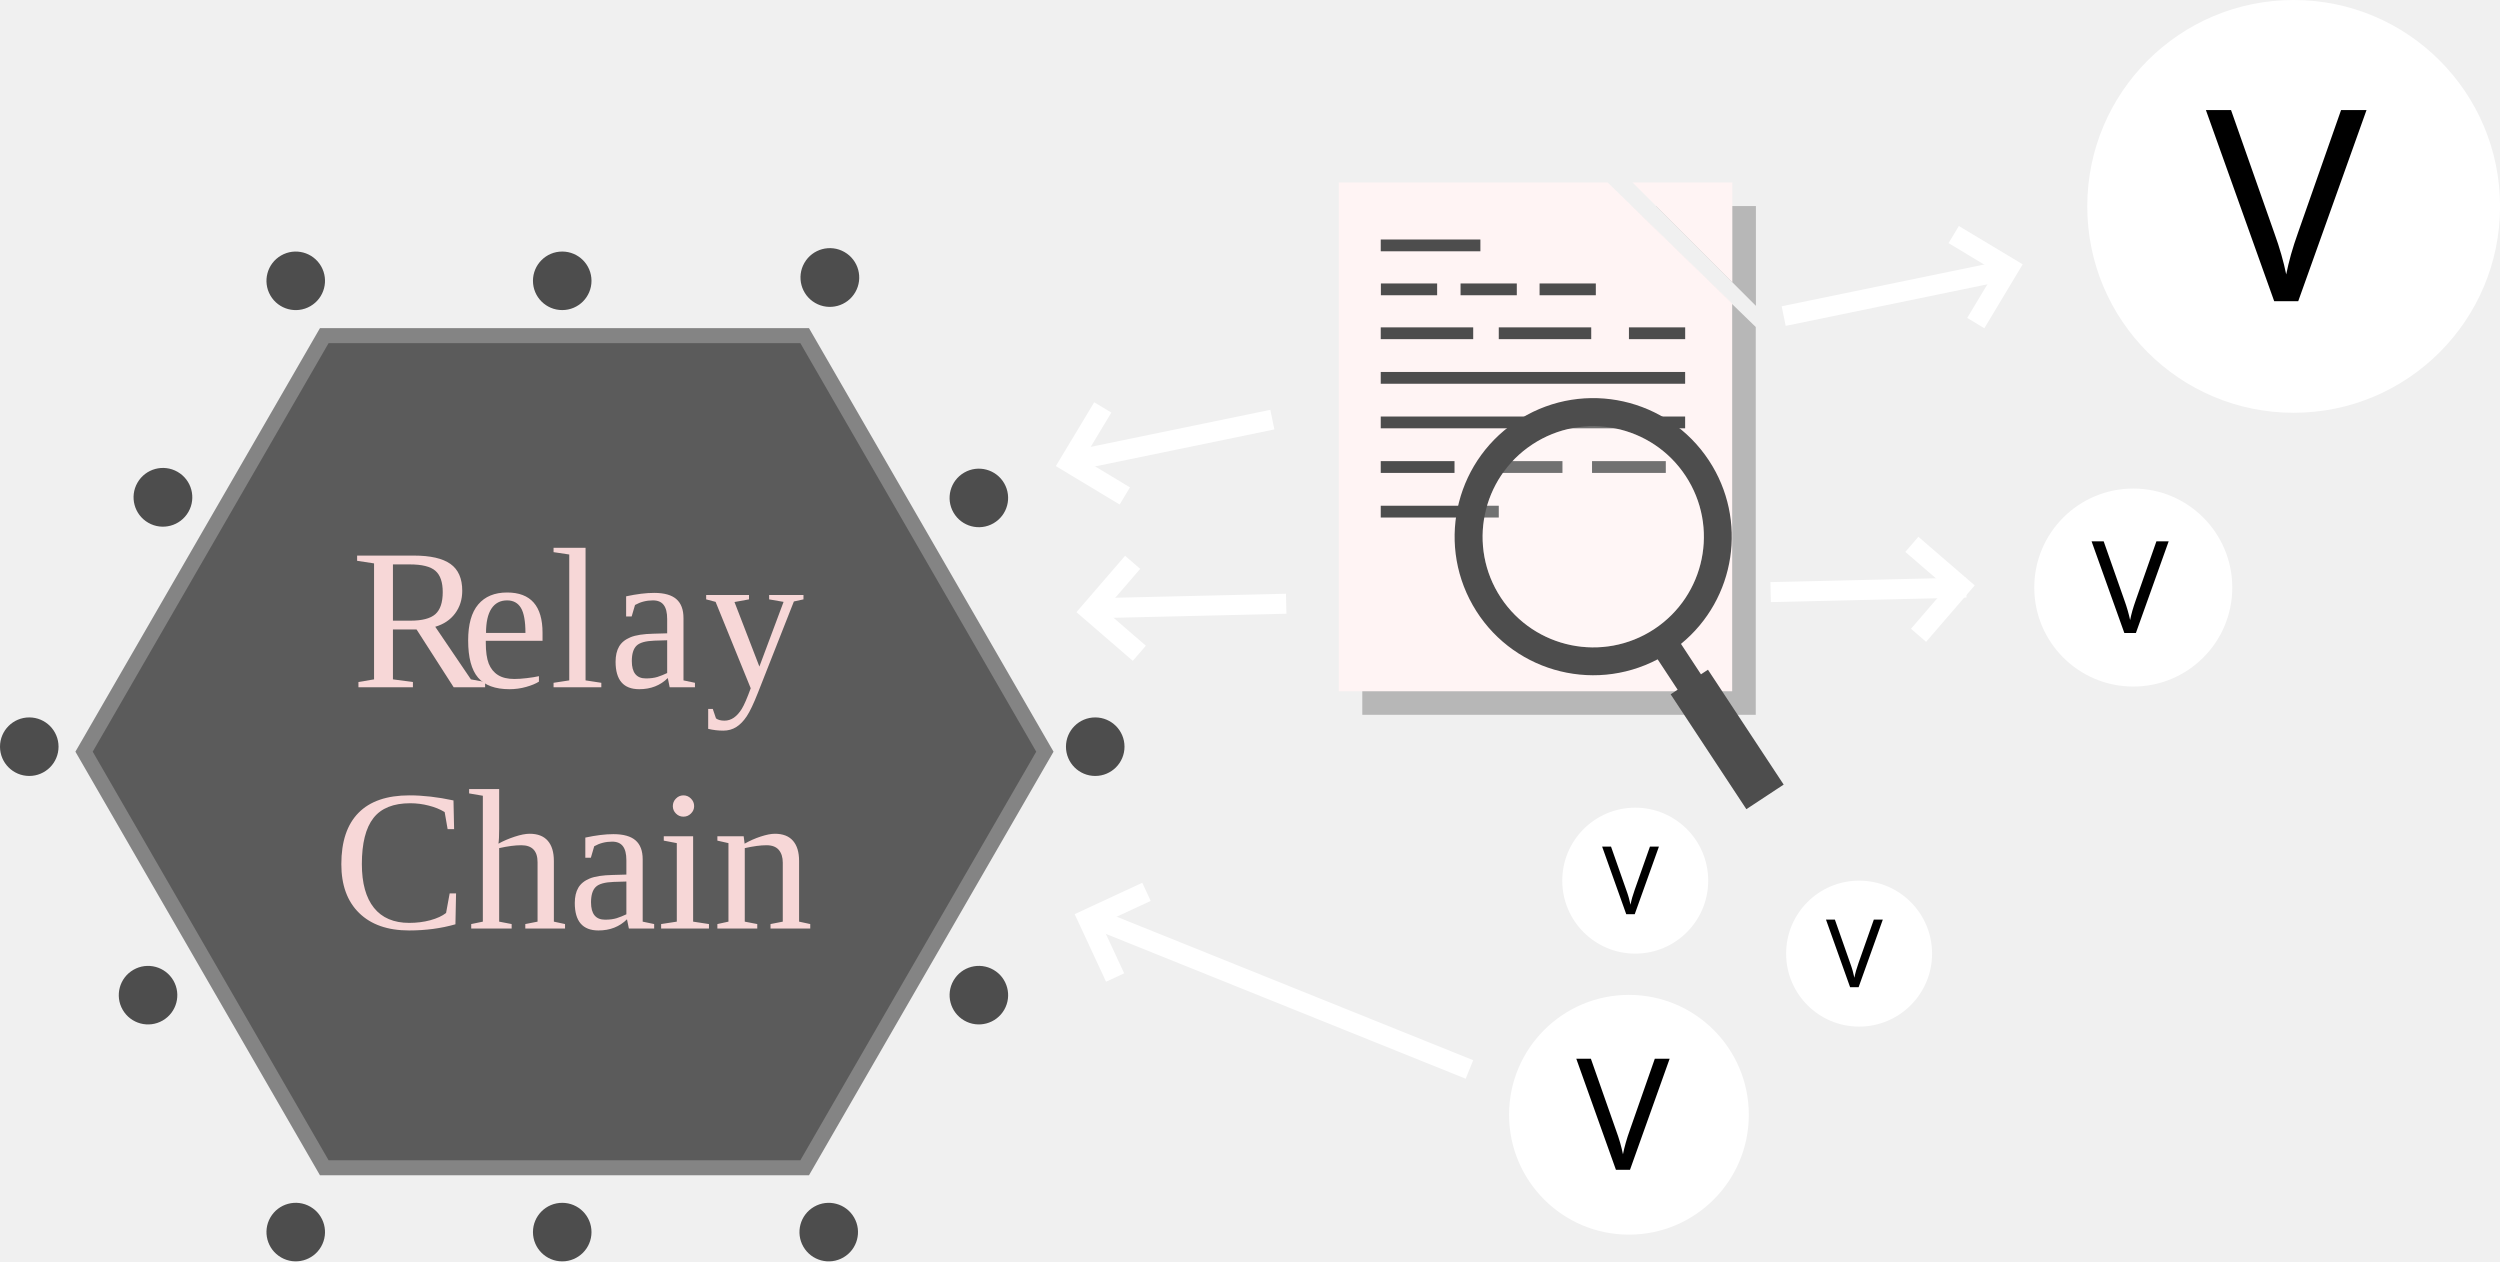
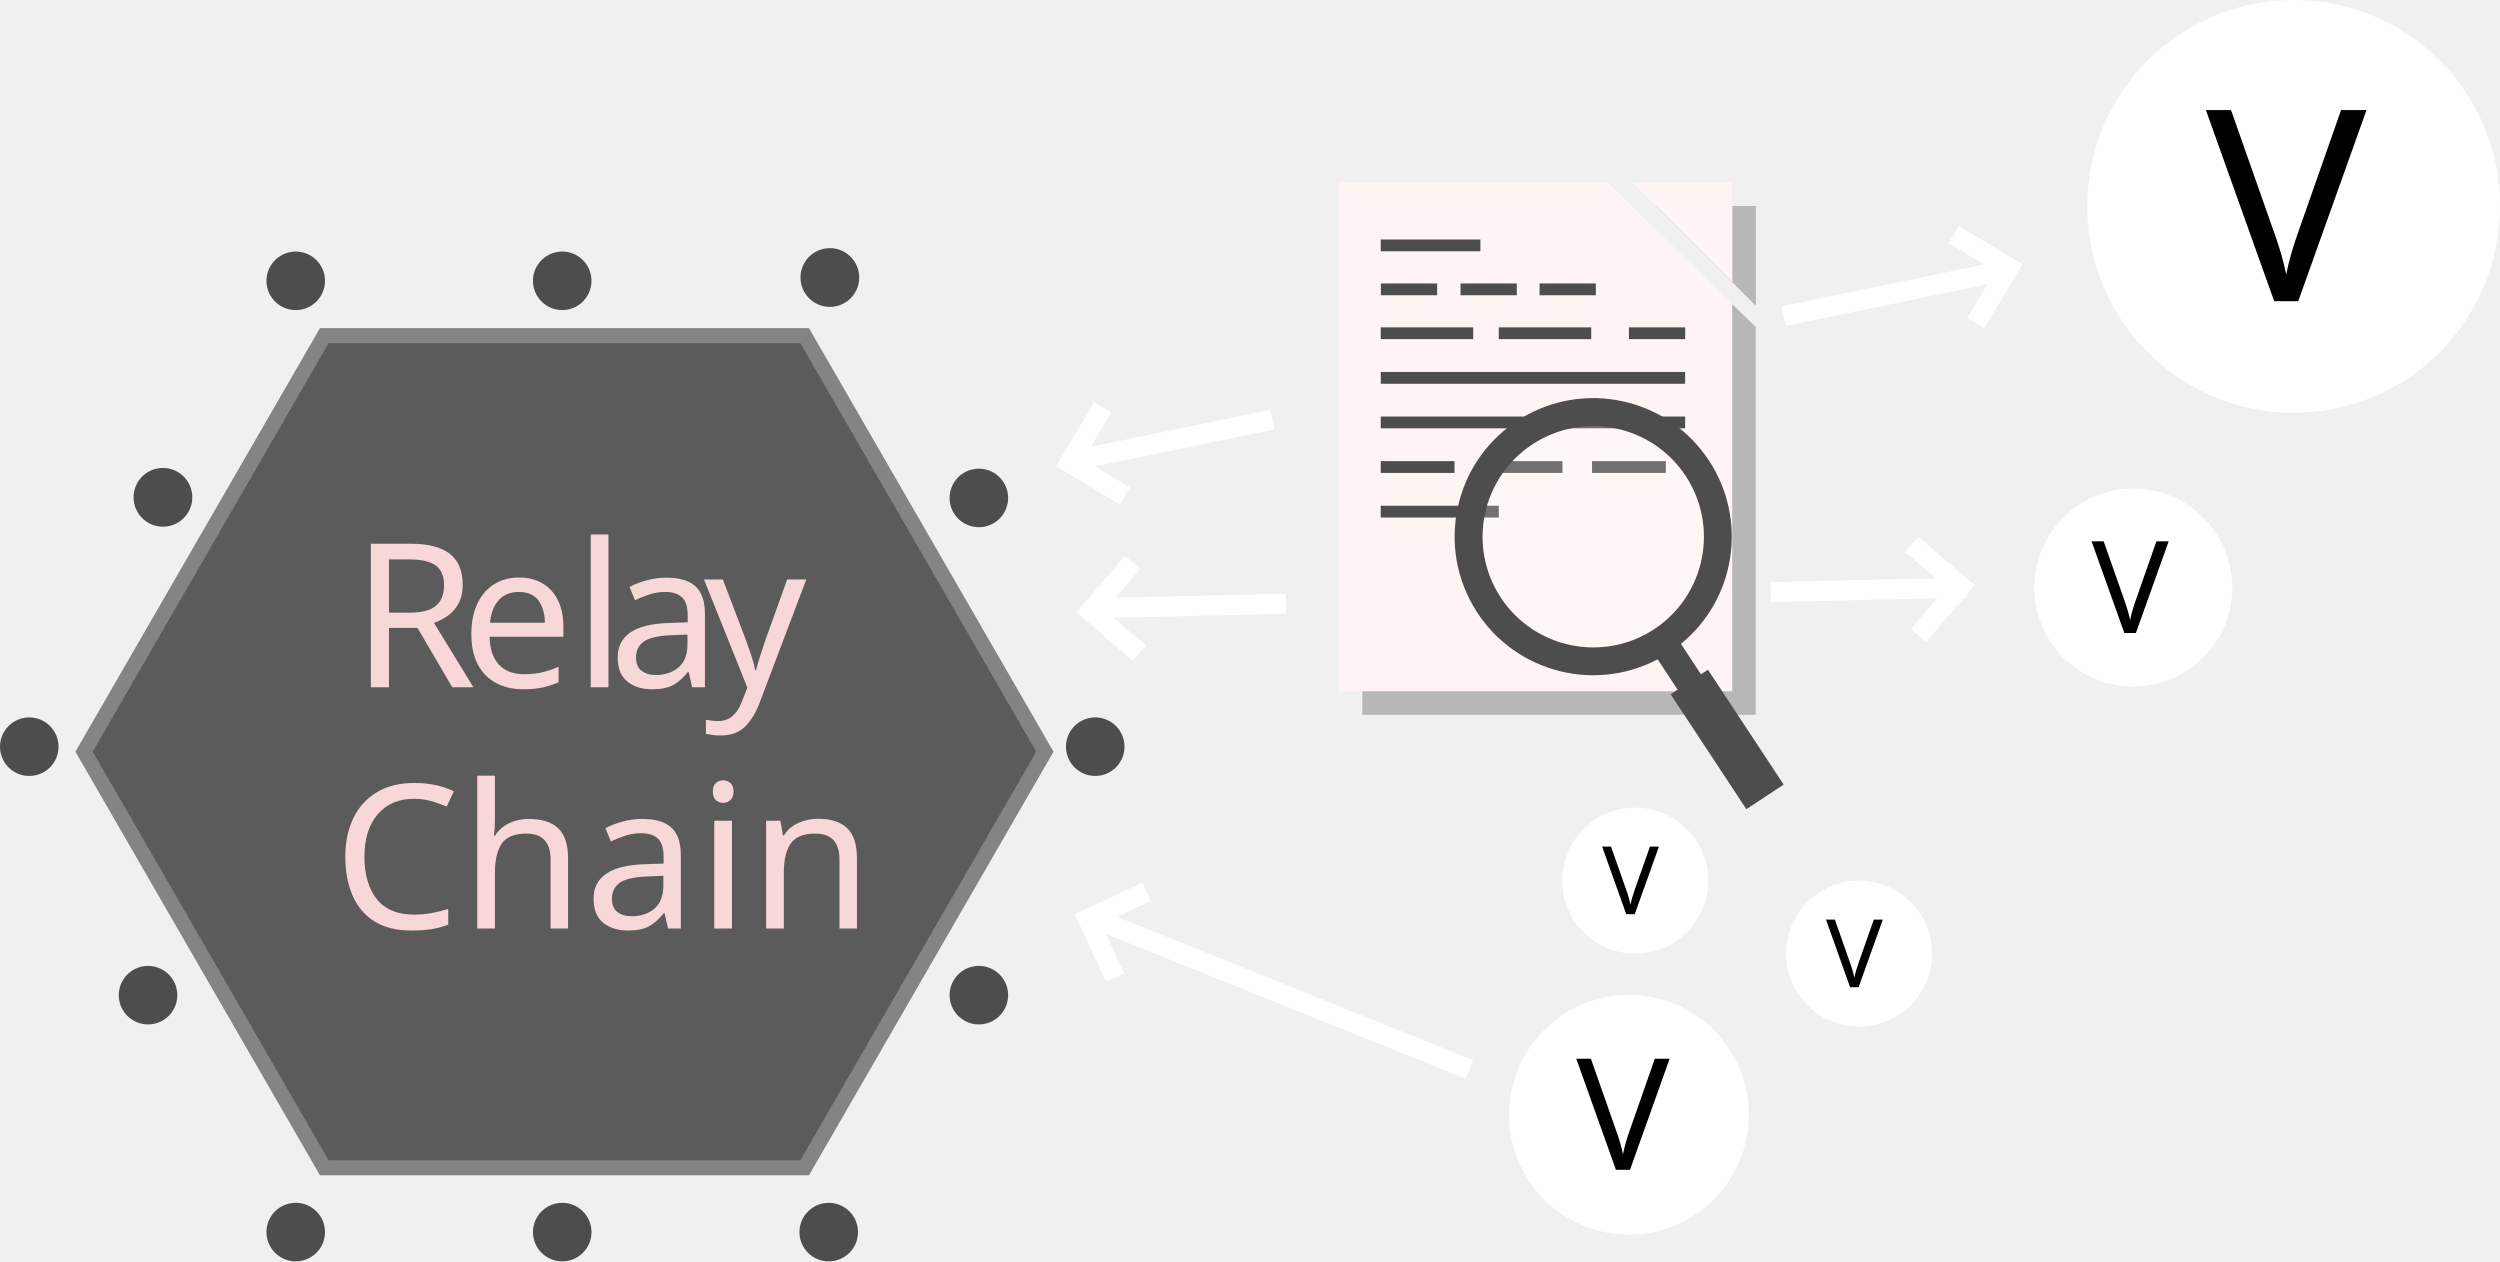
<svg xmlns="http://www.w3.org/2000/svg" viewBox="0 0 500.51 252.53">
  <defs>
-     <style>.cls-1{fill:#5b5b5b;stroke:#848484;stroke-width:3px;}.cls-1,.cls-14{stroke-miterlimit:10;}.cls-2{font-size:40.25px;fill:#f7d7d7;font-family:Lobster1.4, Lobster1.4;}.cls-3{letter-spacing:0em;}.cls-4{letter-spacing:-0.01em;}.cls-5{letter-spacing:0em;}.cls-15,.cls-6{fill:#fff;}.cls-7{font-size:53.6px;}.cls-10,.cls-7,.cls-8,.cls-9{font-family:Larsseit-Regular, Larsseit;}.cls-8{font-size:25.72px;}.cls-9{font-size:31.14px;}.cls-10{font-size:18.96px;}.cls-11{opacity:0.24;}.cls-12{fill:#fff4f4;}.cls-13{fill:#4d4d4d;}.cls-14{fill:none;stroke:#fff;stroke-width:4px;}.cls-15{opacity:0.2;}</style>
+     <style>.cls-1{fill:#5b5b5b;stroke:#848484;stroke-width:3px;}.cls-1,.cls-14{stroke-miterlimit:10;}.cls-2{font-size:40.25px;fill:#f7d7d7;font-family:Lobster, Lobster;}.cls-3{letter-spacing:0em;}.cls-4{letter-spacing:-0.01em;}.cls-5{letter-spacing:0em;}.cls-15,.cls-6{fill:#fff;}.cls-7{font-size:53.6px;}.cls-10,.cls-7,.cls-8,.cls-9{font-family:Larsseit-Regular, Larsseit;}.cls-8{font-size:25.72px;}.cls-9{font-size:31.14px;}.cls-10{font-size:18.96px;}.cls-11{opacity:0.24;}.cls-12{fill:#fff4f4;}.cls-13{fill:#4d4d4d;}.cls-14{fill:none;stroke:#fff;stroke-width:4px;}.cls-15{opacity:0.2;}</style>
  </defs>
  <g id="Layer_2" data-name="Layer 2">
    <g id="_005_how_does_it_work" data-name="005_how does it work">
      <polygon class="cls-1" points="161.1 67.2 64.92 67.2 16.83 150.49 64.92 233.79 161.1 233.79 209.19 150.49 161.1 67.2" />
      <text class="cls-2" transform="translate(70.34 137.59)">
        <tspan class="cls-3">R</tspan>
        <tspan x="21.81" y="0">el</tspan>
        <tspan class="cls-4" x="51.48" y="0">a</tspan>
        <tspan class="cls-5" x="70.55" y="0">y</tspan>
        <tspan x="-3.66" y="48.3">Chain</tspan>
      </text>
      <circle class="cls-6" cx="459.2" cy="41.32" r="41.32" />
      <text class="cls-7" transform="translate(441.63 60.3)">V</text>
      <circle class="cls-6" cx="427.09" cy="117.63" r="19.82" />
      <text class="cls-8" transform="translate(418.74 126.73)">V</text>
      <circle class="cls-6" cx="326.12" cy="223.18" r="24" />
      <text class="cls-9" transform="translate(315.58 234.2)">V</text>
      <circle class="cls-6" cx="327.38" cy="176.31" r="14.61" />
      <text class="cls-10" transform="translate(320.75 183.02)">V</text>
      <circle class="cls-6" cx="372.2" cy="190.92" r="14.61" />
      <text class="cls-10" transform="translate(365.57 197.64)">V</text>
      <g class="cls-11">
        <polygon points="326.57 41.25 272.74 41.25 272.74 143.11 351.51 143.11 351.51 65.47 326.57 41.25" />
        <polygon points="351.54 61.23 331.56 41.25 351.54 41.25 351.54 61.23" />
      </g>
      <polygon class="cls-12" points="321.85 36.53 268.03 36.53 268.03 138.4 346.79 138.4 346.79 60.75 321.85 36.53" />
      <polygon class="cls-12" points="346.82 56.51 326.84 36.53 346.82 36.53 346.82 56.51" />
      <rect class="cls-13" x="276.43" y="47.95" width="19.95" height="2.36" />
      <rect class="cls-13" x="276.46" y="56.75" width="11.26" height="2.36" />
      <rect class="cls-13" x="292.41" y="56.75" width="11.26" height="2.36" />
      <rect class="cls-13" x="308.23" y="56.75" width="11.26" height="2.36" />
      <rect class="cls-13" x="326.12" y="65.54" width="11.26" height="2.36" />
      <rect class="cls-13" x="276.43" y="65.54" width="18.51" height="2.36" />
      <rect class="cls-13" x="300.06" y="65.54" width="18.51" height="2.36" />
      <rect class="cls-13" x="276.43" y="74.47" width="60.94" height="2.36" />
      <rect class="cls-13" x="276.43" y="83.39" width="60.94" height="2.36" />
      <rect class="cls-13" x="276.43" y="92.32" width="14.77" height="2.36" />
      <rect class="cls-13" x="298.04" y="92.32" width="14.77" height="2.36" />
      <rect class="cls-13" x="318.73" y="92.32" width="14.77" height="2.36" />
      <rect class="cls-13" x="276.43" y="101.25" width="23.63" height="2.36" />
      <line class="cls-14" x1="254.73" y1="84.01" x2="216.09" y2="91.98" />
      <line class="cls-14" x1="401.67" y1="54.09" x2="357.1" y2="63.28" />
      <polyline class="cls-14" points="391.14 46.96 402.21 53.61 395.56 64.68" />
      <polyline class="cls-14" points="225.19 99.29 214.13 92.63 220.78 81.57" />
      <line class="cls-14" x1="257.5" y1="120.87" x2="218.06" y2="121.79" />
      <line class="cls-14" x1="393.65" y1="117.63" x2="354.49" y2="118.54" />
      <polyline class="cls-14" points="228.1 130.79 218.33 122.35 226.76 112.58" />
      <polyline class="cls-14" points="382.76 108.98 392.53 117.41 384.1 127.19" />
      <line class="cls-14" x1="294.19" y1="214.11" x2="218.28" y2="183.56" />
      <polyline class="cls-14" points="223.25 195.7 217.81 183.99 229.53 178.55" />
      <path class="cls-13" d="M342.14,92.2A27.74,27.74,0,1,0,331.87,132l4,6.08-1.4.92,15.16,23,1.4-.92L355.7,158l1.4-.92-15.16-23-1.4.92-4-6.09A27.74,27.74,0,0,0,342.14,92.2Zm-41.66,27.46a22.15,22.15,0,1,1,30.69,6.3A22.18,22.18,0,0,1,300.48,119.66Z" />
      <path class="cls-15" d="M300.48,119.66a22.15,22.15,0,1,1,30.69,6.3A22.18,22.18,0,0,1,300.48,119.66Z" />
      <circle class="cls-13" cx="112.56" cy="56.22" r="5.86" />
      <circle class="cls-13" cx="59.21" cy="56.22" r="5.86" transform="translate(-20.18 37.14) rotate(-30)" />
      <circle class="cls-13" cx="32.22" cy="99.69" r="5.86" transform="matrix(0.5, -0.87, 0.87, 0.5, -70.22, 77.75)" />
      <circle class="cls-13" cx="5.86" cy="149.49" r="5.86" />
      <circle class="cls-13" cx="29.64" cy="199.24" r="5.86" transform="translate(-95.65 41.51) rotate(-30)" />
      <circle class="cls-13" cx="59.21" cy="246.67" r="5.86" transform="translate(-184.02 174.61) rotate(-60)" />
      <circle class="cls-13" cx="112.56" cy="246.67" r="5.86" />
      <circle class="cls-13" cx="165.92" cy="246.67" r="5.86" transform="translate(-101.11 116.01) rotate(-30)" />
      <circle class="cls-13" cx="195.97" cy="199.24" r="5.86" transform="translate(-74.56 269.33) rotate(-60)" />
      <circle class="cls-13" cx="219.27" cy="149.49" r="5.86" />
      <circle class="cls-13" cx="195.97" cy="99.69" r="5.86" transform="translate(-23.59 111.34) rotate(-30)" />
      <circle class="cls-13" cx="165.92" cy="56.22" r="5.86" transform="matrix(0.5, -0.87, 0.87, 0.5, 34.27, 171.8)" />
    </g>
  </g>
</svg>
